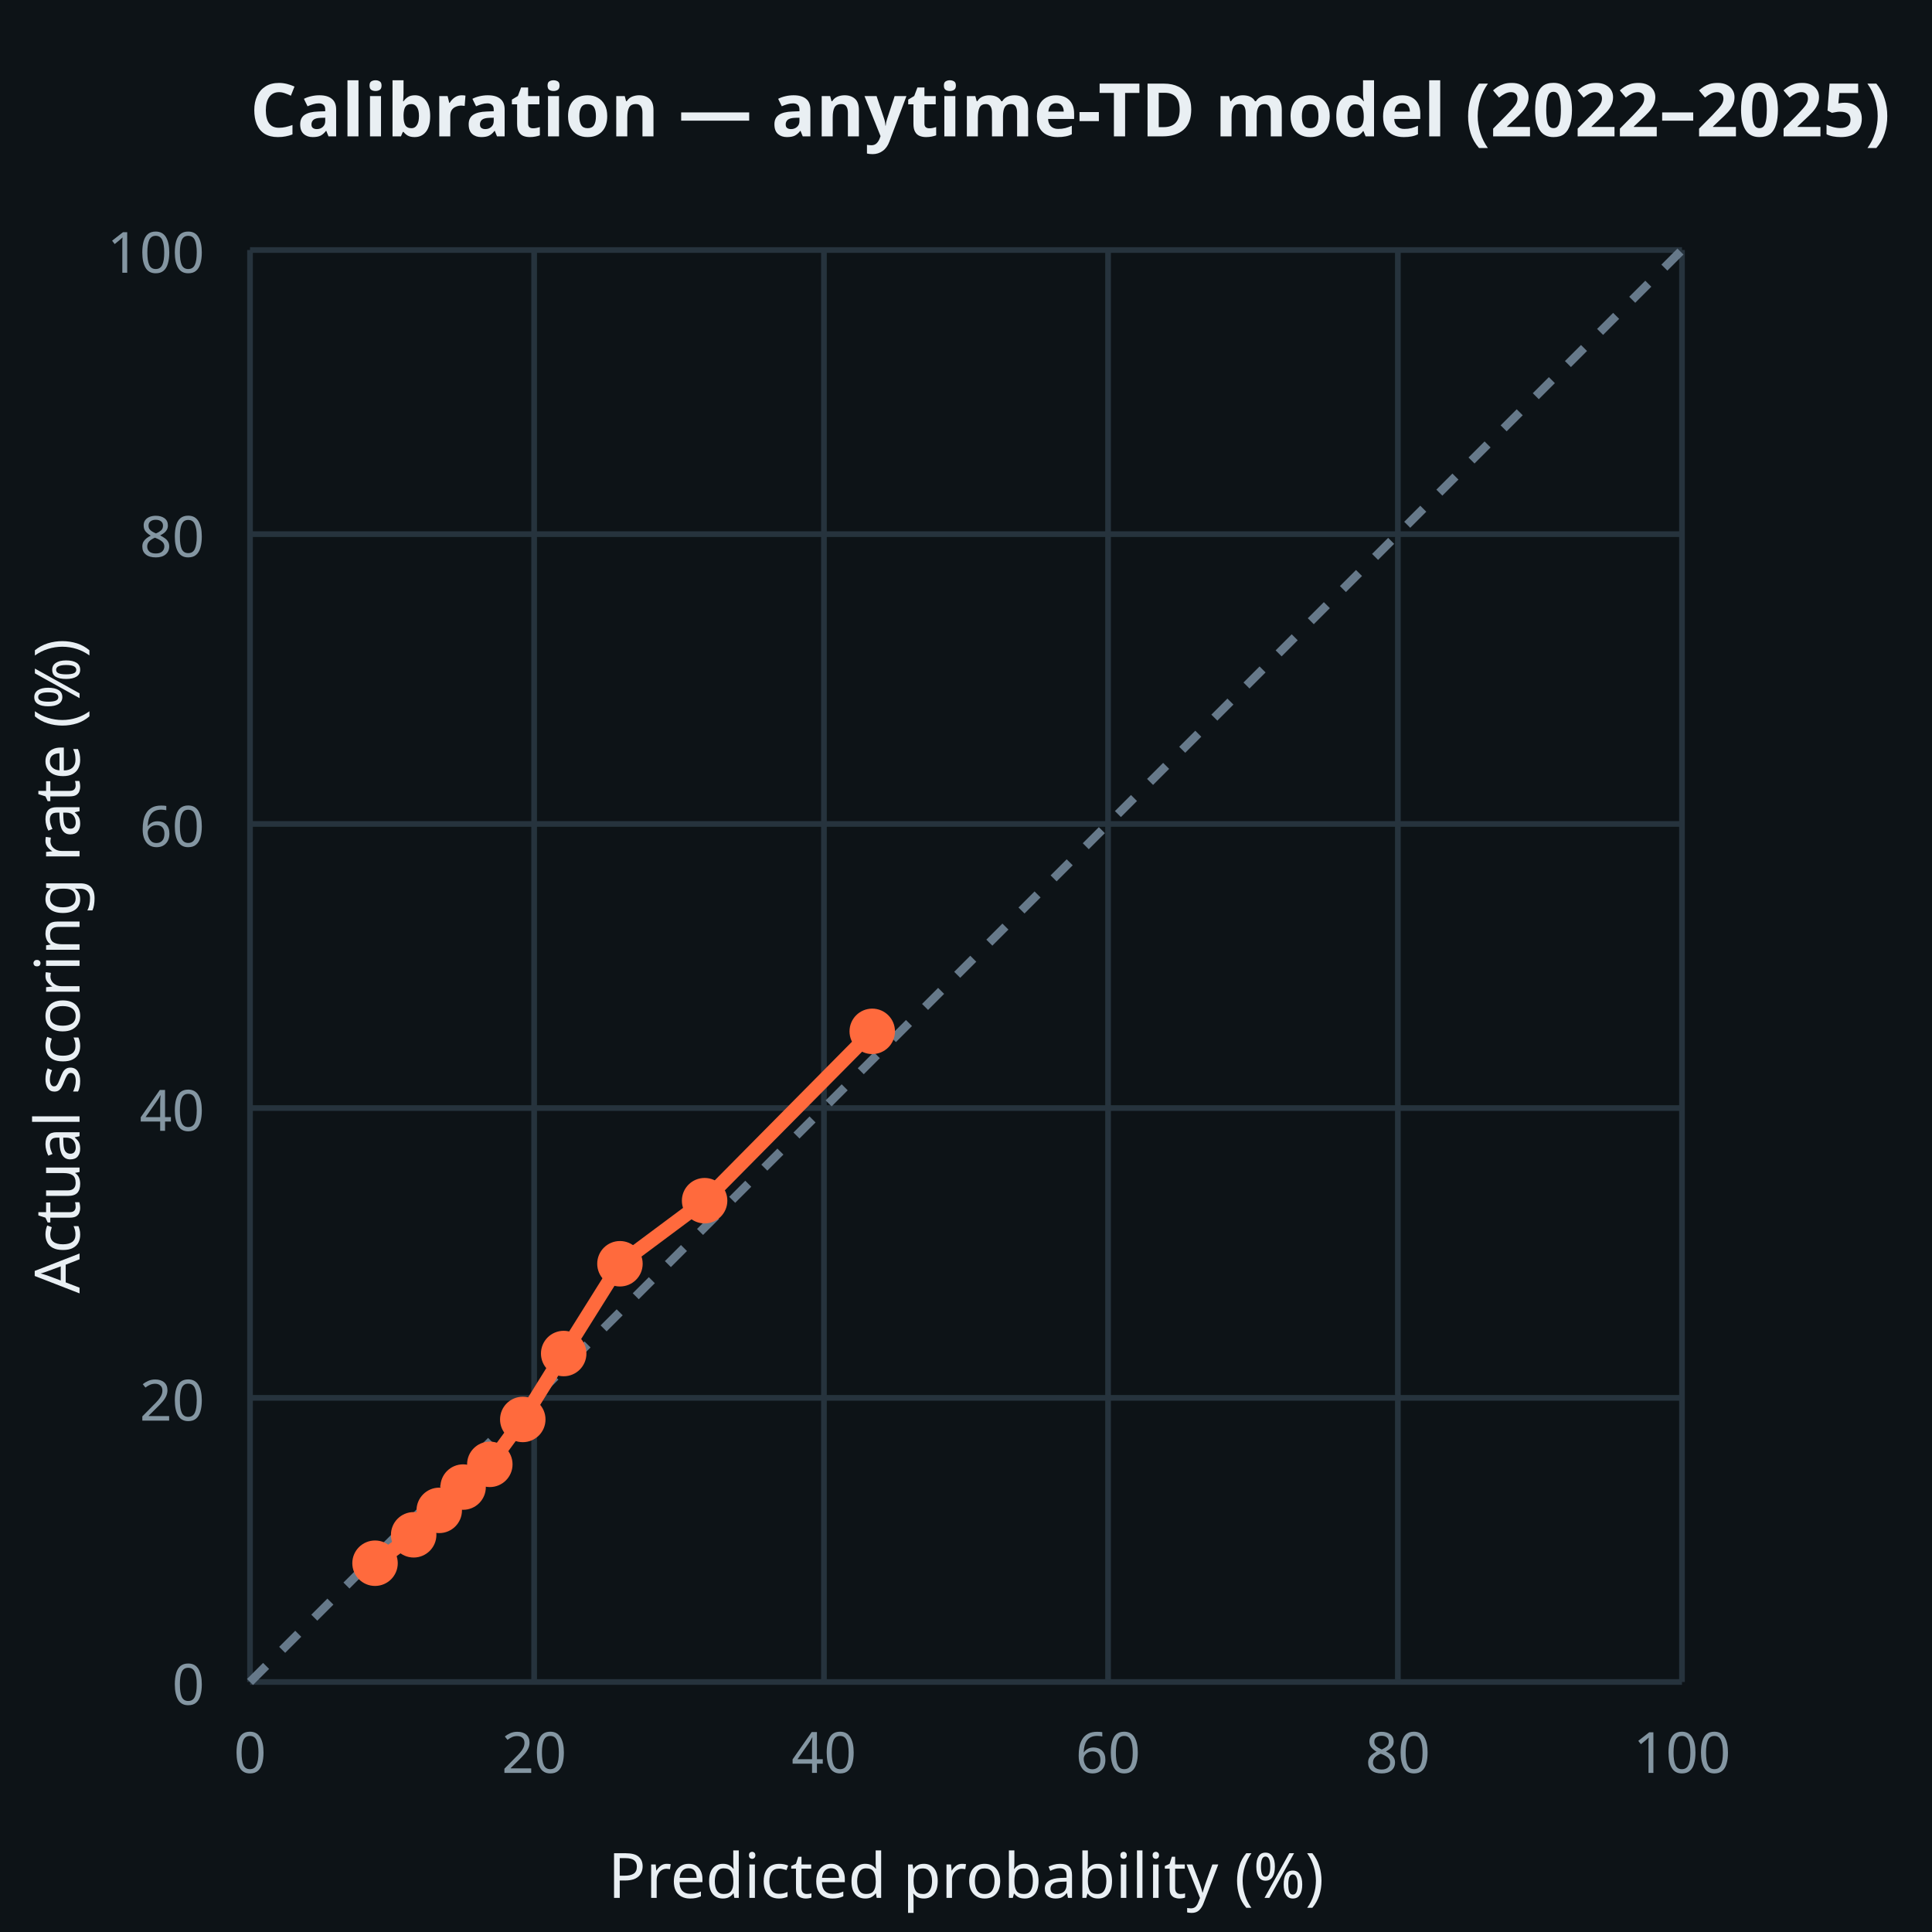
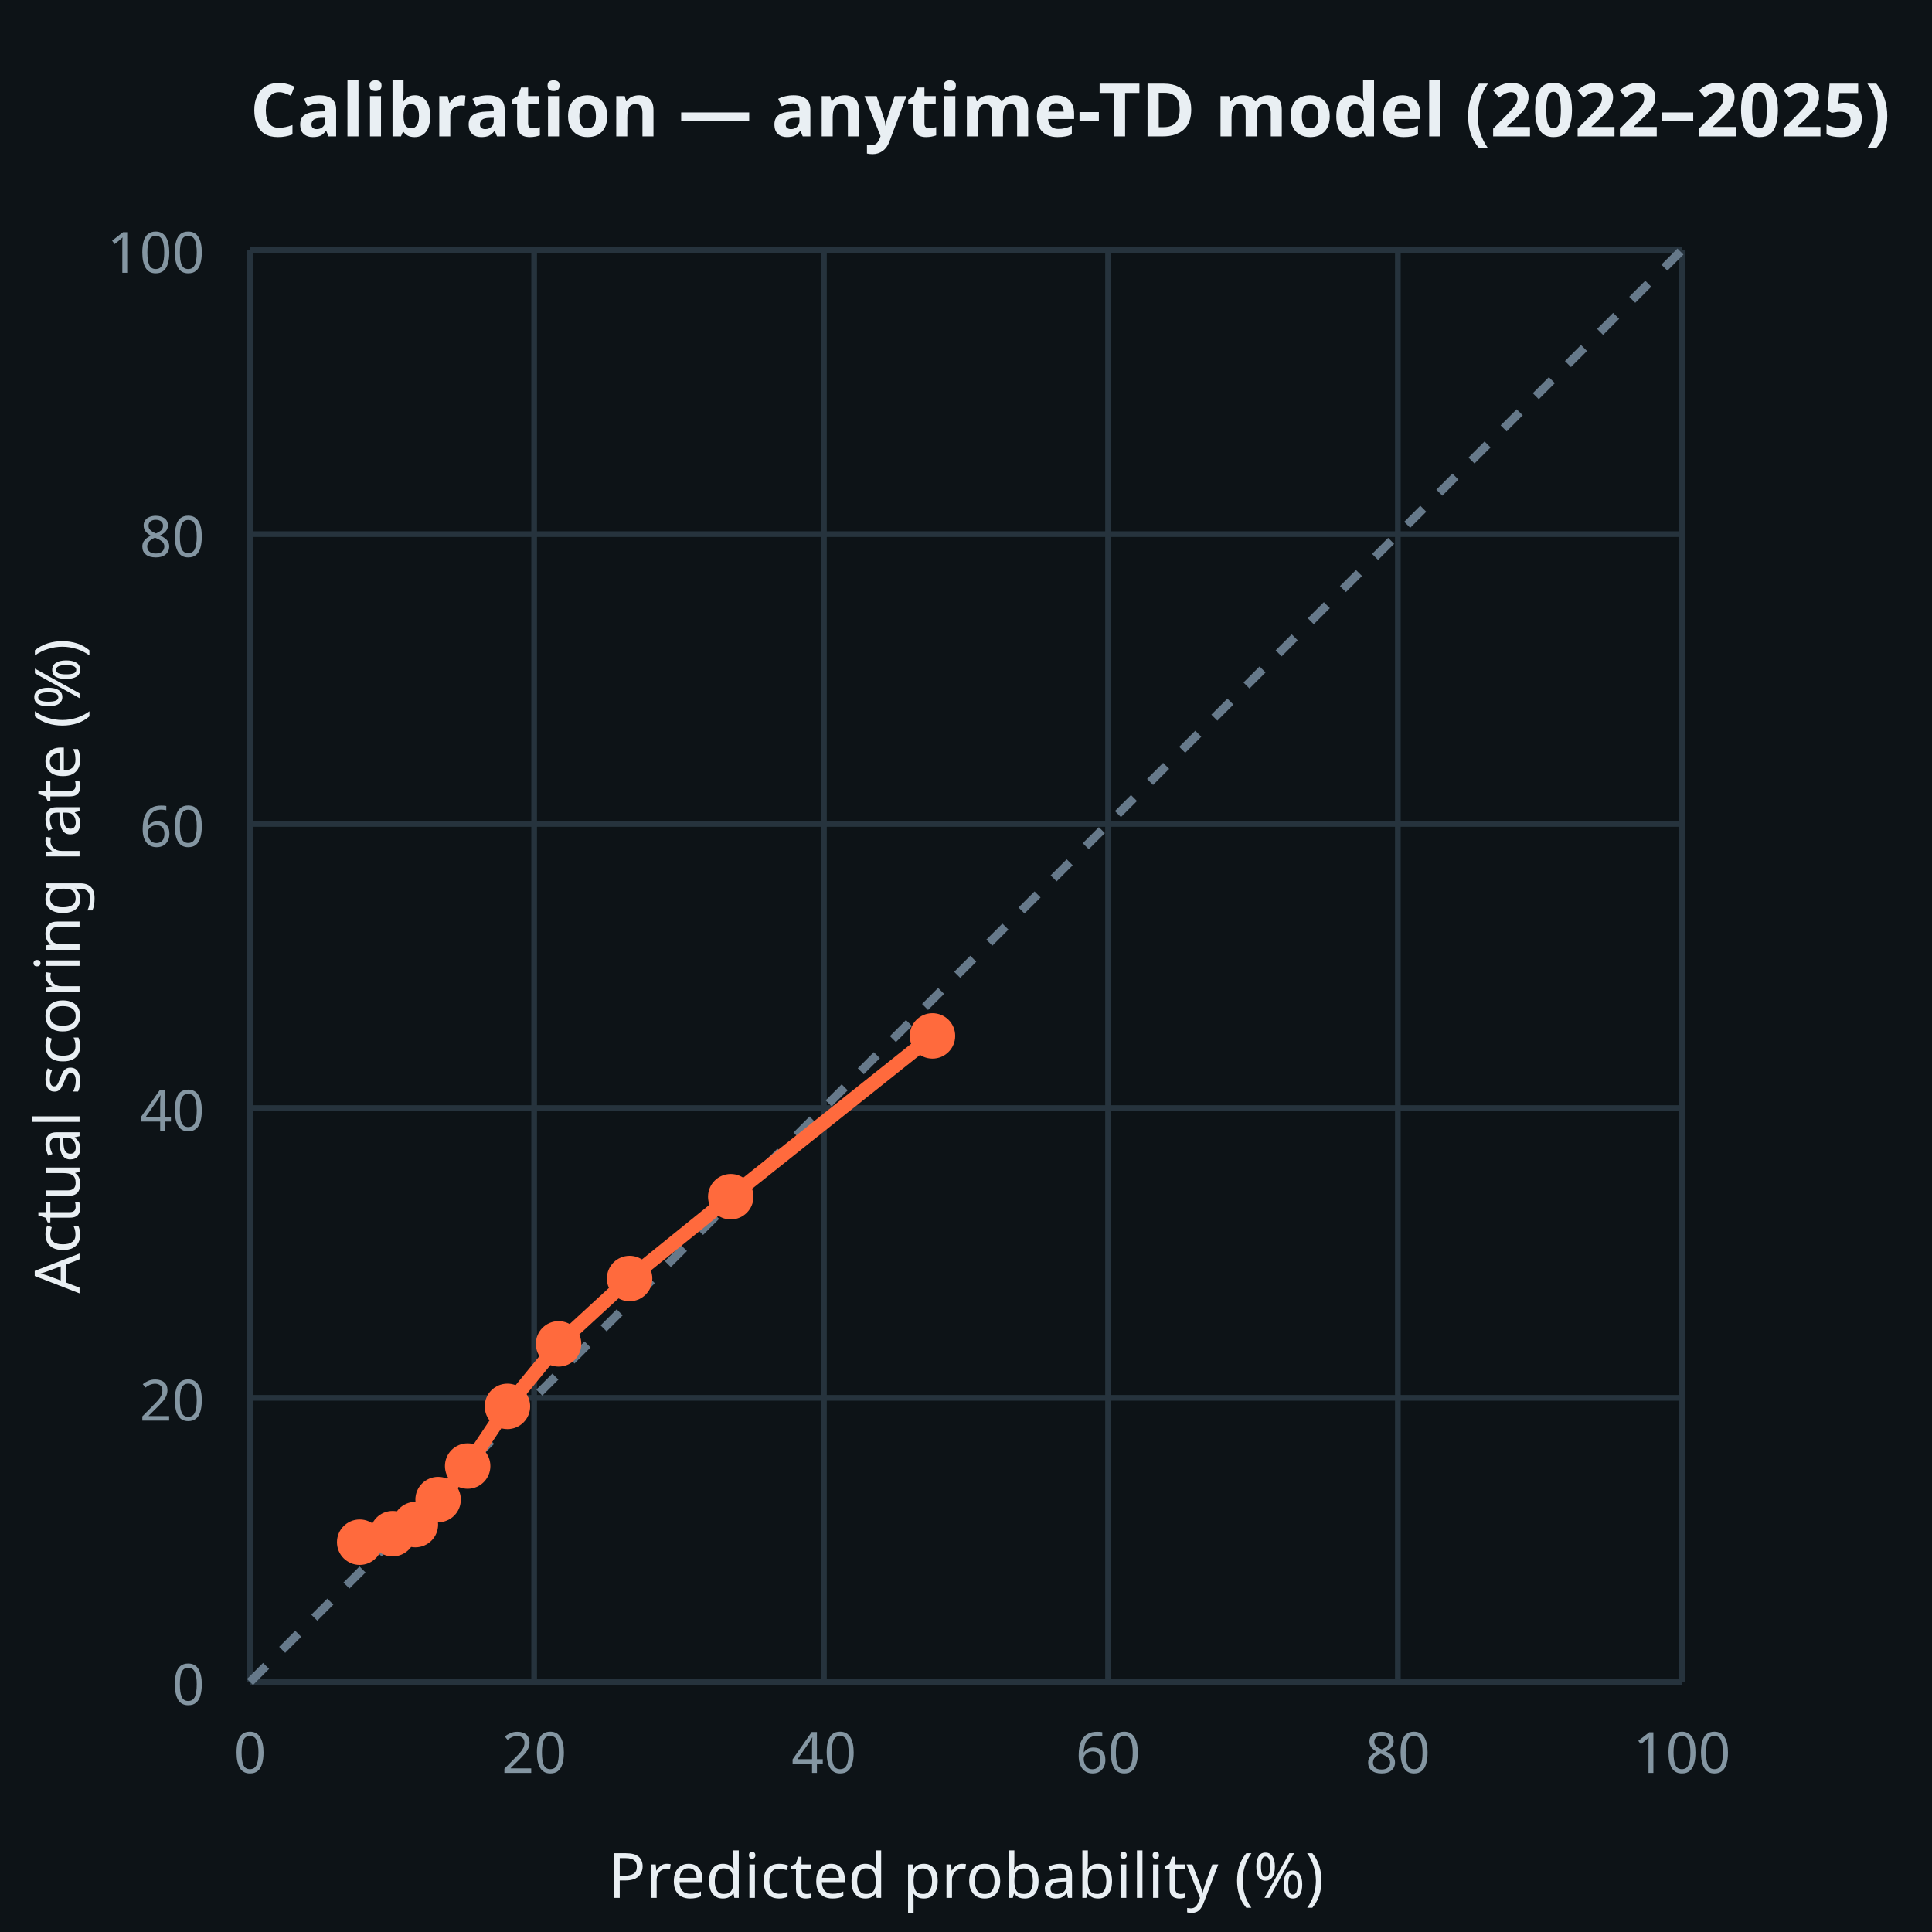
<svg xmlns="http://www.w3.org/2000/svg" viewBox="0 0 340 340" font-family="sans-serif">
  <rect width="340" height="340" fill="#0d1317" />
  <line x1="44" y1="296" x2="44" y2="44" stroke="#26333d" stroke-width="1" />
  <line x1="44" y1="296" x2="296" y2="296" stroke="#26333d" stroke-width="1" />
  <text x="44" y="312" fill="#8496a2" font-size="10" text-anchor="middle">0</text>
  <text x="36" y="300" fill="#8496a2" font-size="10" text-anchor="end">0</text>
  <line x1="94" y1="296" x2="94" y2="44" stroke="#26333d" stroke-width="1" />
  <line x1="44" y1="246" x2="296" y2="246" stroke="#26333d" stroke-width="1" />
  <text x="94" y="312" fill="#8496a2" font-size="10" text-anchor="middle">20</text>
  <text x="36" y="250" fill="#8496a2" font-size="10" text-anchor="end">20</text>
  <line x1="145" y1="296" x2="145" y2="44" stroke="#26333d" stroke-width="1" />
  <line x1="44" y1="195" x2="296" y2="195" stroke="#26333d" stroke-width="1" />
  <text x="145" y="312" fill="#8496a2" font-size="10" text-anchor="middle">40</text>
  <text x="36" y="199" fill="#8496a2" font-size="10" text-anchor="end">40</text>
  <line x1="195" y1="296" x2="195" y2="44" stroke="#26333d" stroke-width="1" />
  <line x1="44" y1="145" x2="296" y2="145" stroke="#26333d" stroke-width="1" />
  <text x="195" y="312" fill="#8496a2" font-size="10" text-anchor="middle">60</text>
  <text x="36" y="149" fill="#8496a2" font-size="10" text-anchor="end">60</text>
  <line x1="246" y1="296" x2="246" y2="44" stroke="#26333d" stroke-width="1" />
  <line x1="44" y1="94" x2="296" y2="94" stroke="#26333d" stroke-width="1" />
  <text x="246" y="312" fill="#8496a2" font-size="10" text-anchor="middle">80</text>
  <text x="36" y="98" fill="#8496a2" font-size="10" text-anchor="end">80</text>
  <line x1="296" y1="296" x2="296" y2="44" stroke="#26333d" stroke-width="1" />
  <line x1="44" y1="44" x2="296" y2="44" stroke="#26333d" stroke-width="1" />
  <text x="296" y="312" fill="#8496a2" font-size="10" text-anchor="middle">100</text>
  <text x="36" y="48" fill="#8496a2" font-size="10" text-anchor="end">100</text>
  <line x1="44" y1="296" x2="296" y2="44" stroke="#66798a" stroke-dasharray="4 4" stroke-width="1.5" />
-   <path d="M 66.0 275.1 L 72.8 270.1 L 77.3 265.8 L 81.5 261.7 L 86.2 257.7 L 92.0 249.8 L 99.2 238.2 L 109.1 222.4 L 124.0 211.3 L 153.5 181.5" fill="none" stroke="#ff6a3d" stroke-width="2.5" />
-   <circle cx="66.0" cy="275.1" r="4" fill="#ff6a3d" />
-   <circle cx="72.8" cy="270.1" r="4" fill="#ff6a3d" />
-   <circle cx="77.3" cy="265.8" r="4" fill="#ff6a3d" />
-   <circle cx="81.5" cy="261.7" r="4" fill="#ff6a3d" />
-   <circle cx="86.2" cy="257.7" r="4" fill="#ff6a3d" />
-   <circle cx="92.0" cy="249.8" r="4" fill="#ff6a3d" />
-   <circle cx="99.2" cy="238.2" r="4" fill="#ff6a3d" />
-   <circle cx="109.1" cy="222.4" r="4" fill="#ff6a3d" />
-   <circle cx="124.0" cy="211.3" r="4" fill="#ff6a3d" />
-   <circle cx="153.5" cy="181.5" r="4" fill="#ff6a3d" />
+   <path d="M 63.3 271.4 L 69.1 269.9 L 73.1 268.3 L 77.1 263.9 L 82.3 258.0 L 89.3 247.5 L 98.3 236.5 L 110.8 225.0 L 128.6 210.6 L 164.1 182.3" fill="none" stroke="#ff6a3d" stroke-width="2.5" />
+   <circle cx="63.3" cy="271.4" r="4" fill="#ff6a3d" />
+   <circle cx="69.1" cy="269.9" r="4" fill="#ff6a3d" />
+   <circle cx="73.1" cy="268.3" r="4" fill="#ff6a3d" />
+   <circle cx="77.1" cy="263.9" r="4" fill="#ff6a3d" />
+   <circle cx="82.3" cy="258.0" r="4" fill="#ff6a3d" />
+   <circle cx="89.3" cy="247.5" r="4" fill="#ff6a3d" />
+   <circle cx="98.3" cy="236.5" r="4" fill="#ff6a3d" />
+   <circle cx="110.8" cy="225.0" r="4" fill="#ff6a3d" />
+   <circle cx="128.6" cy="210.6" r="4" fill="#ff6a3d" />
+   <circle cx="164.1" cy="182.3" r="4" fill="#ff6a3d" />
  <text x="170" y="334" fill="#e9eff3" font-size="11" text-anchor="middle">Predicted probability (%)</text>
  <text x="14" y="170" fill="#e9eff3" font-size="11" text-anchor="middle" transform="rotate(-90 14 170)">Actual scoring rate (%)</text>
  <text x="44" y="24" fill="#e9eff3" font-size="13" font-weight="600">Calibration — anytime-TD model (2022–2025)</text>
</svg>
